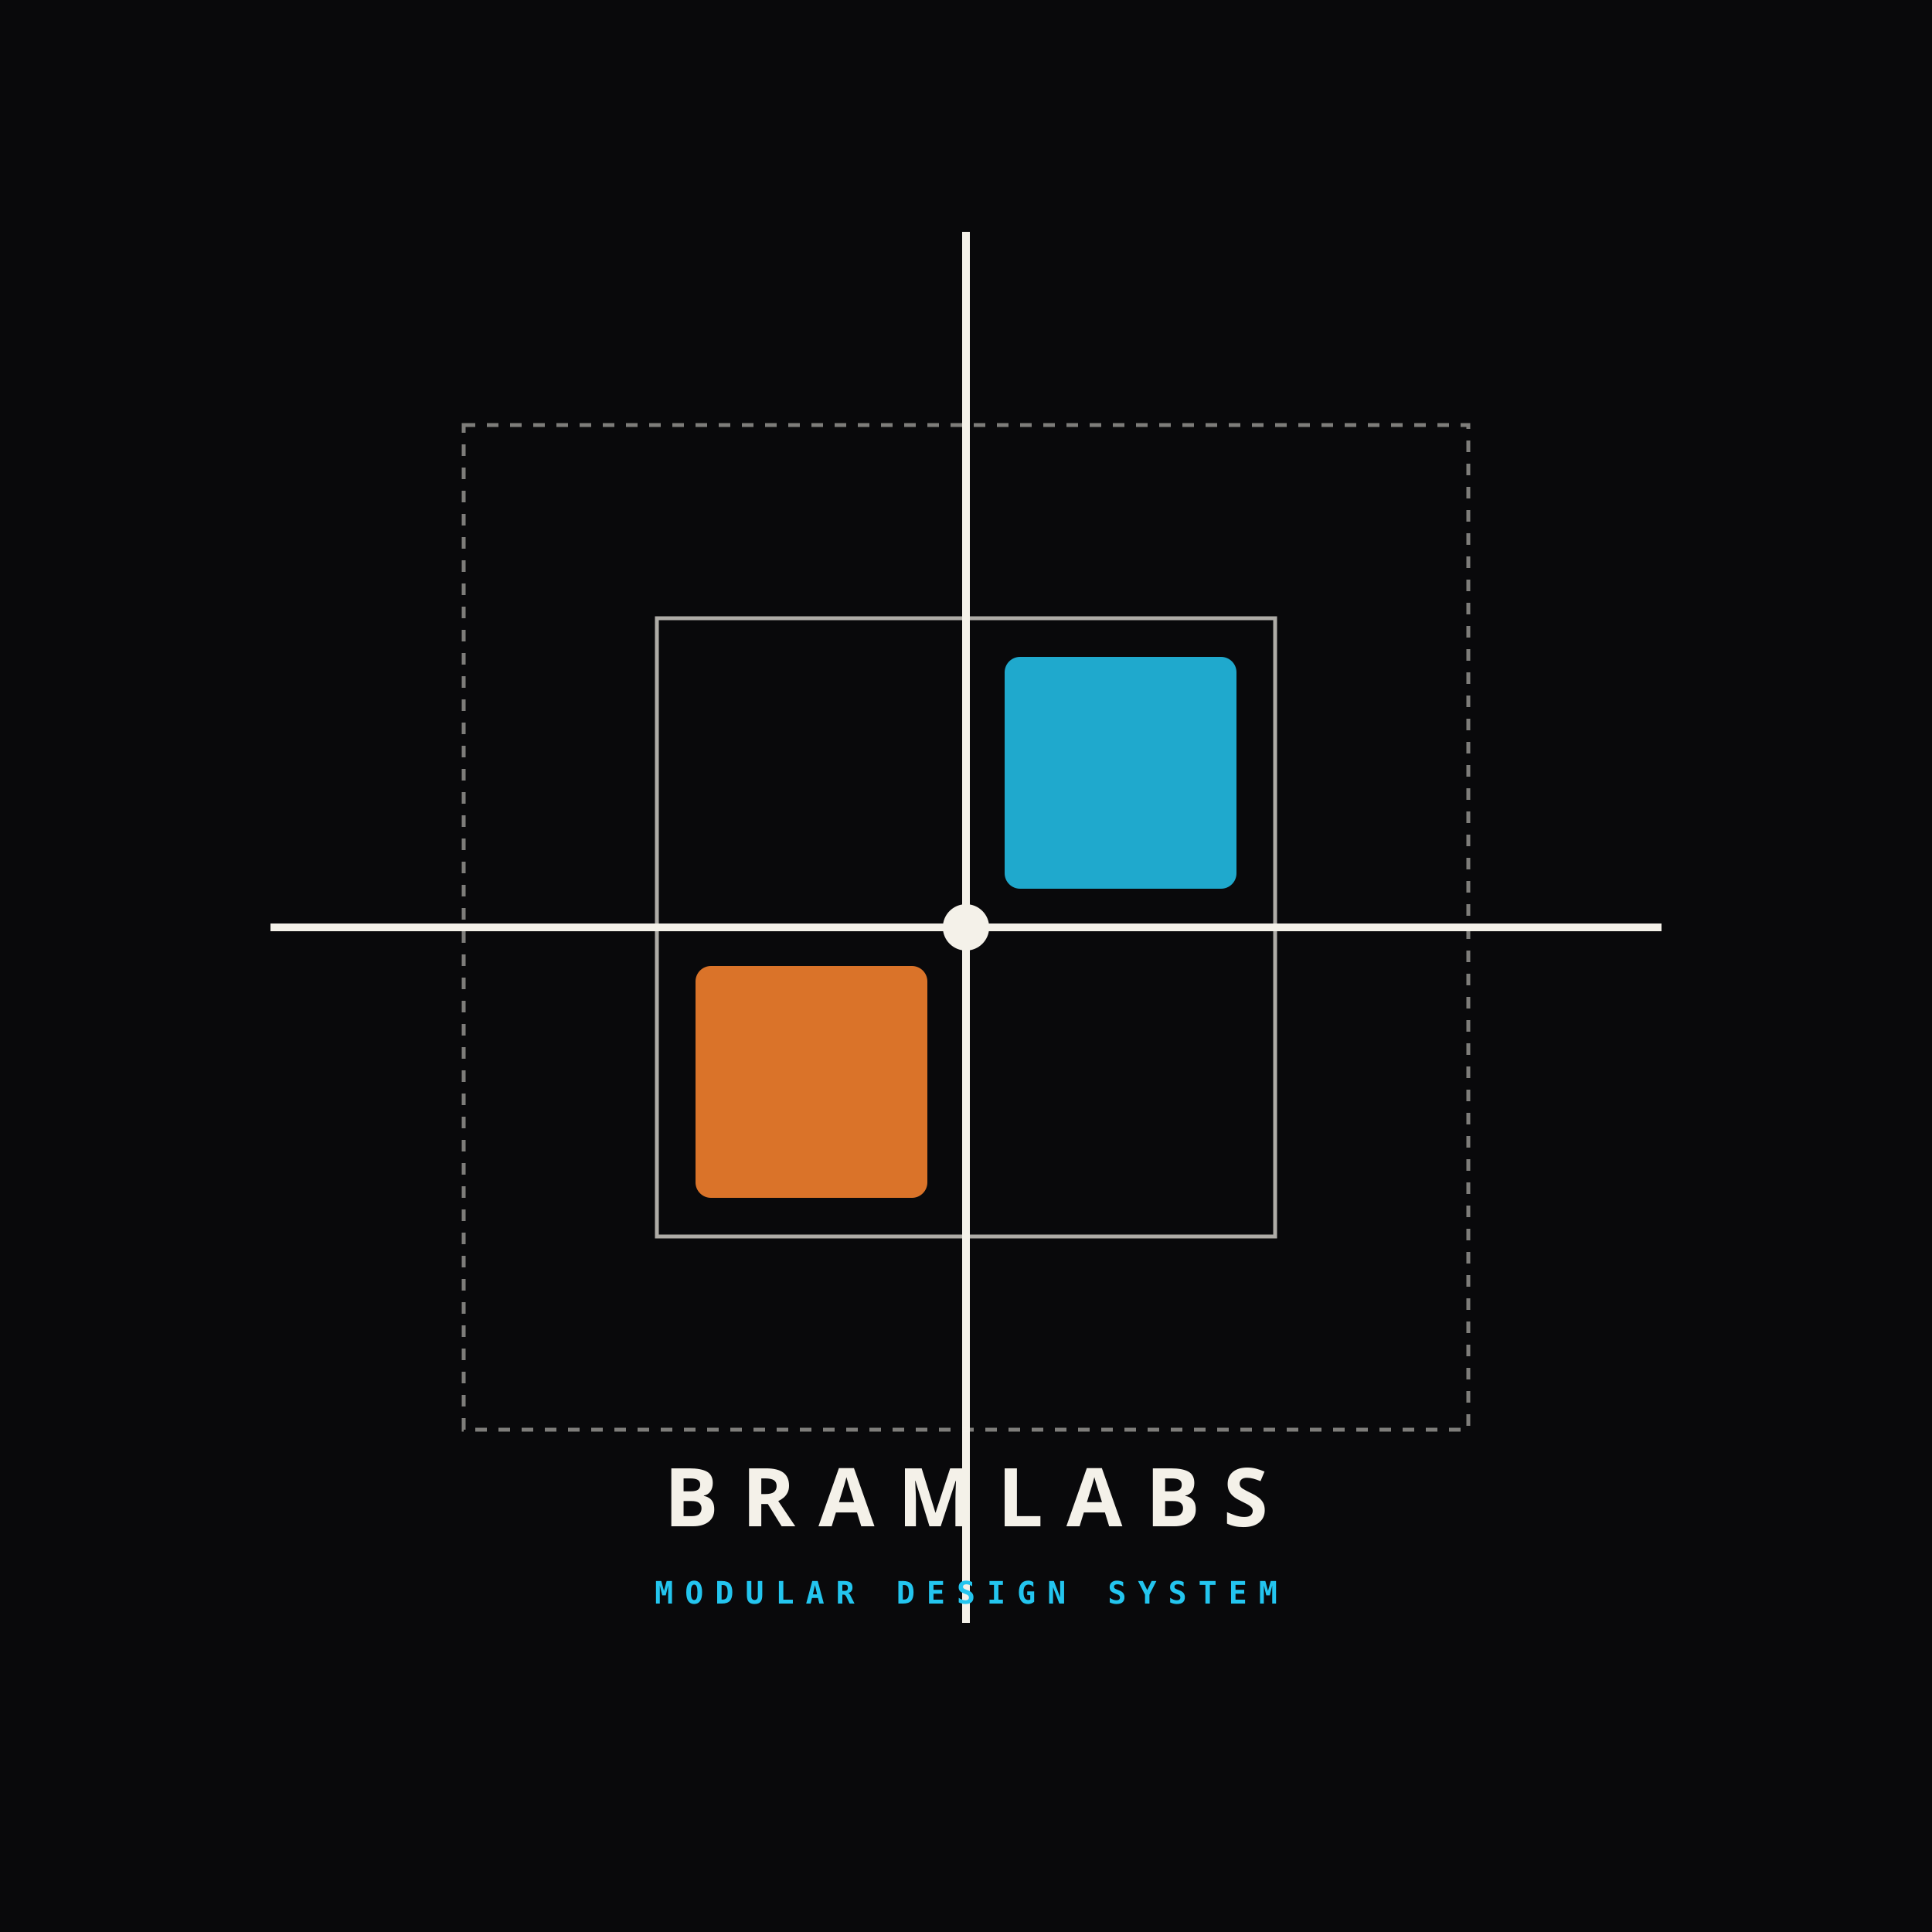
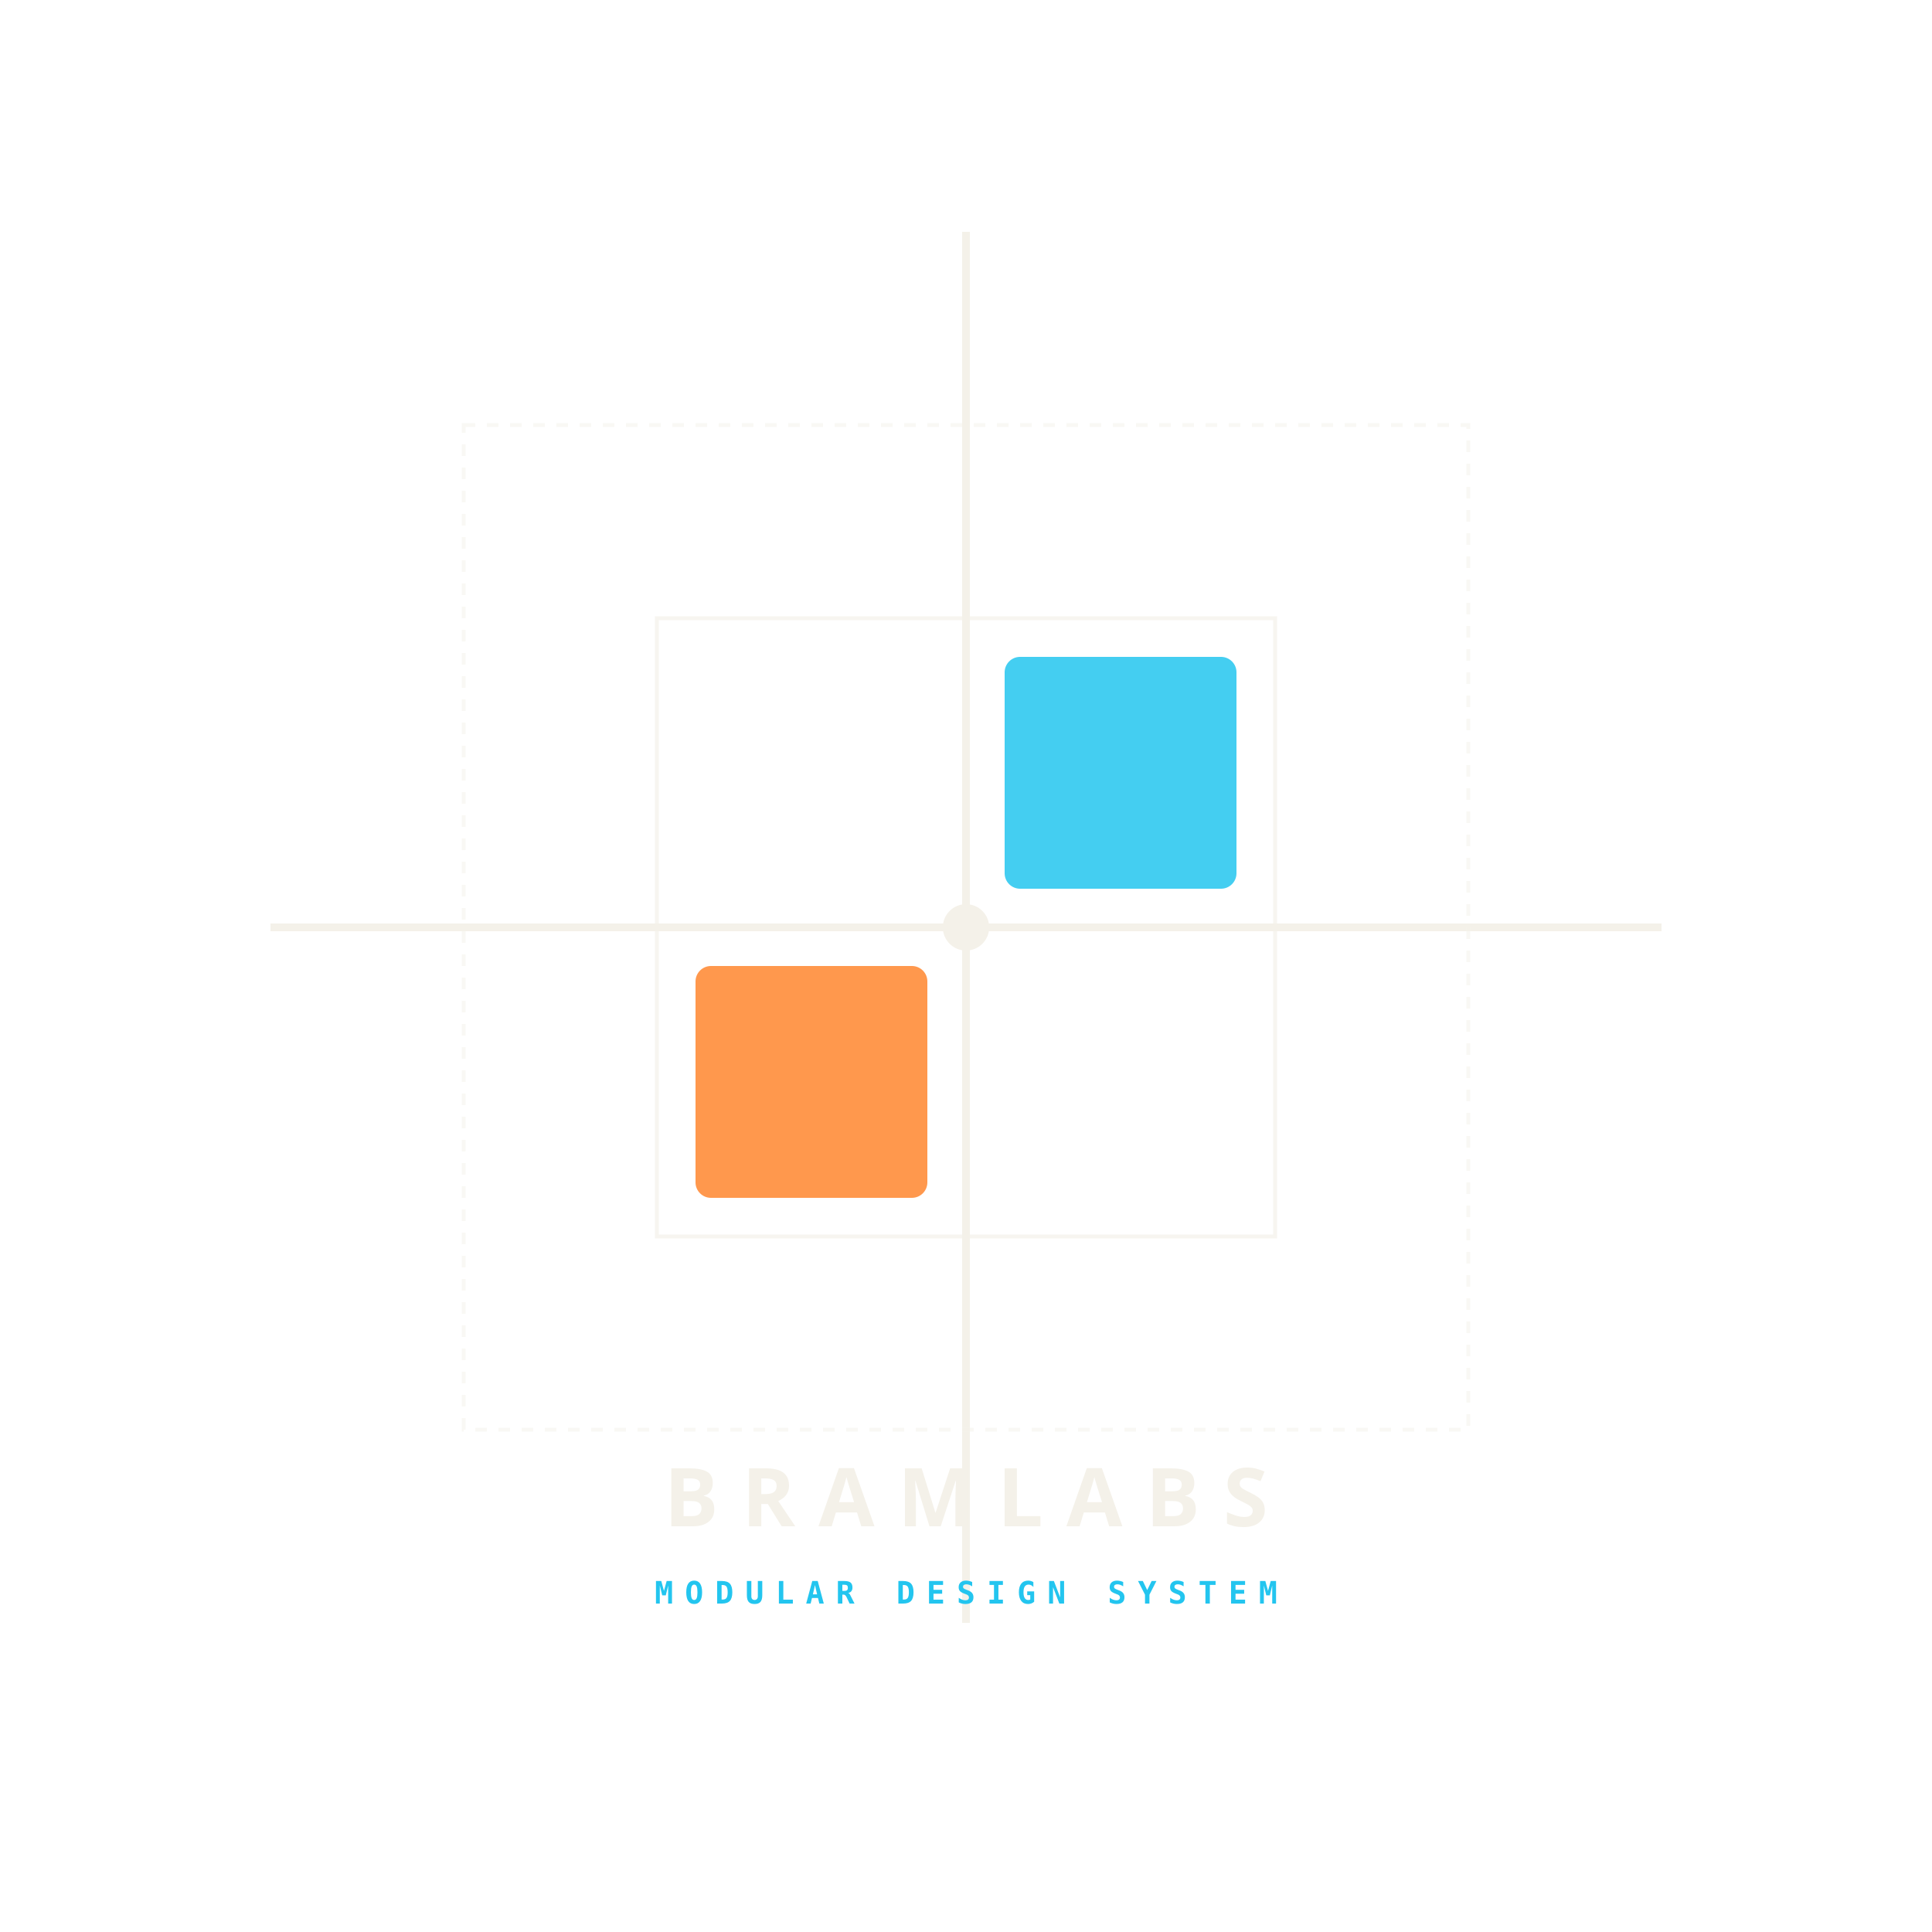
<svg xmlns="http://www.w3.org/2000/svg" viewBox="0 0 1000 1000" width="1000" height="1000">
-   <rect width="1000" height="1000" fill="#09090b" />
  <g transform="translate(500, 480)">
    <line x1="-360" y1="0" x2="360" y2="0" stroke="#F4F1E9" stroke-width="4" />
    <line x1="0" y1="-360" x2="0" y2="360" stroke="#F4F1E9" stroke-width="4" />
    <rect x="-260" y="-260" width="520" height="520" fill="none" stroke="#F4F1E9" stroke-width="2" stroke-dasharray="6,6" opacity="0.5" />
    <rect x="-160" y="-160" width="320" height="320" fill="none" stroke="#F4F1E9" stroke-width="2" opacity="0.7" />
    <rect x="20" y="-140" width="120" height="120" rx="8" fill="#23C5EF" opacity="0.85" />
    <rect x="-140" y="20" width="120" height="120" rx="8" fill="#FF862E" opacity="0.85" />
    <circle cx="0" cy="0" r="12" fill="#F4F1E9" />
    <text x="0" y="310" fill="#F4F1E9" font-family="sans-serif" font-size="42" font-weight="900" letter-spacing="12" text-anchor="middle">BRAMLABS</text>
    <text x="0" y="350" fill="#23C5EF" font-family="monospace" font-size="16" font-weight="bold" letter-spacing="6" text-anchor="middle">MODULAR DESIGN SYSTEM</text>
  </g>
</svg>
